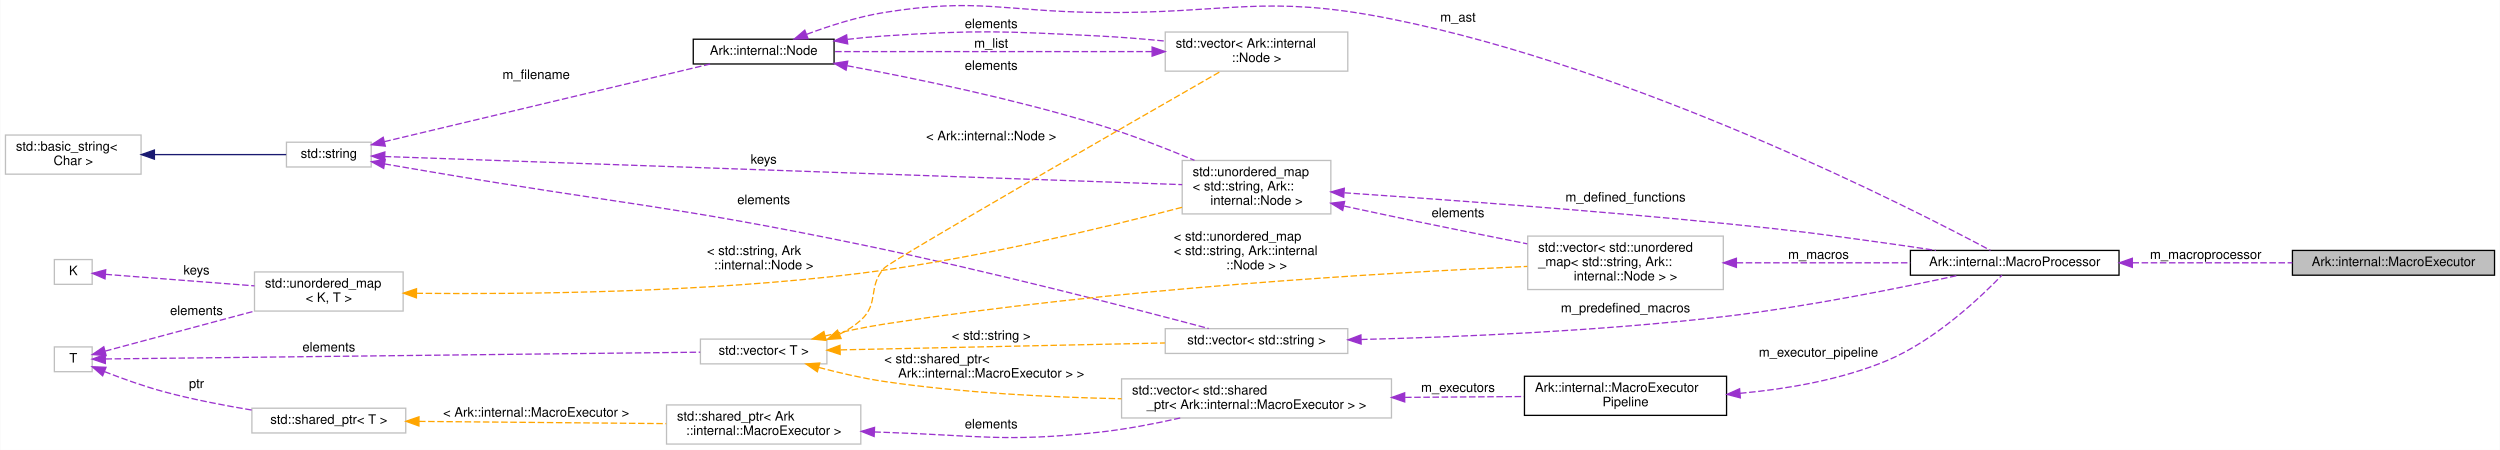
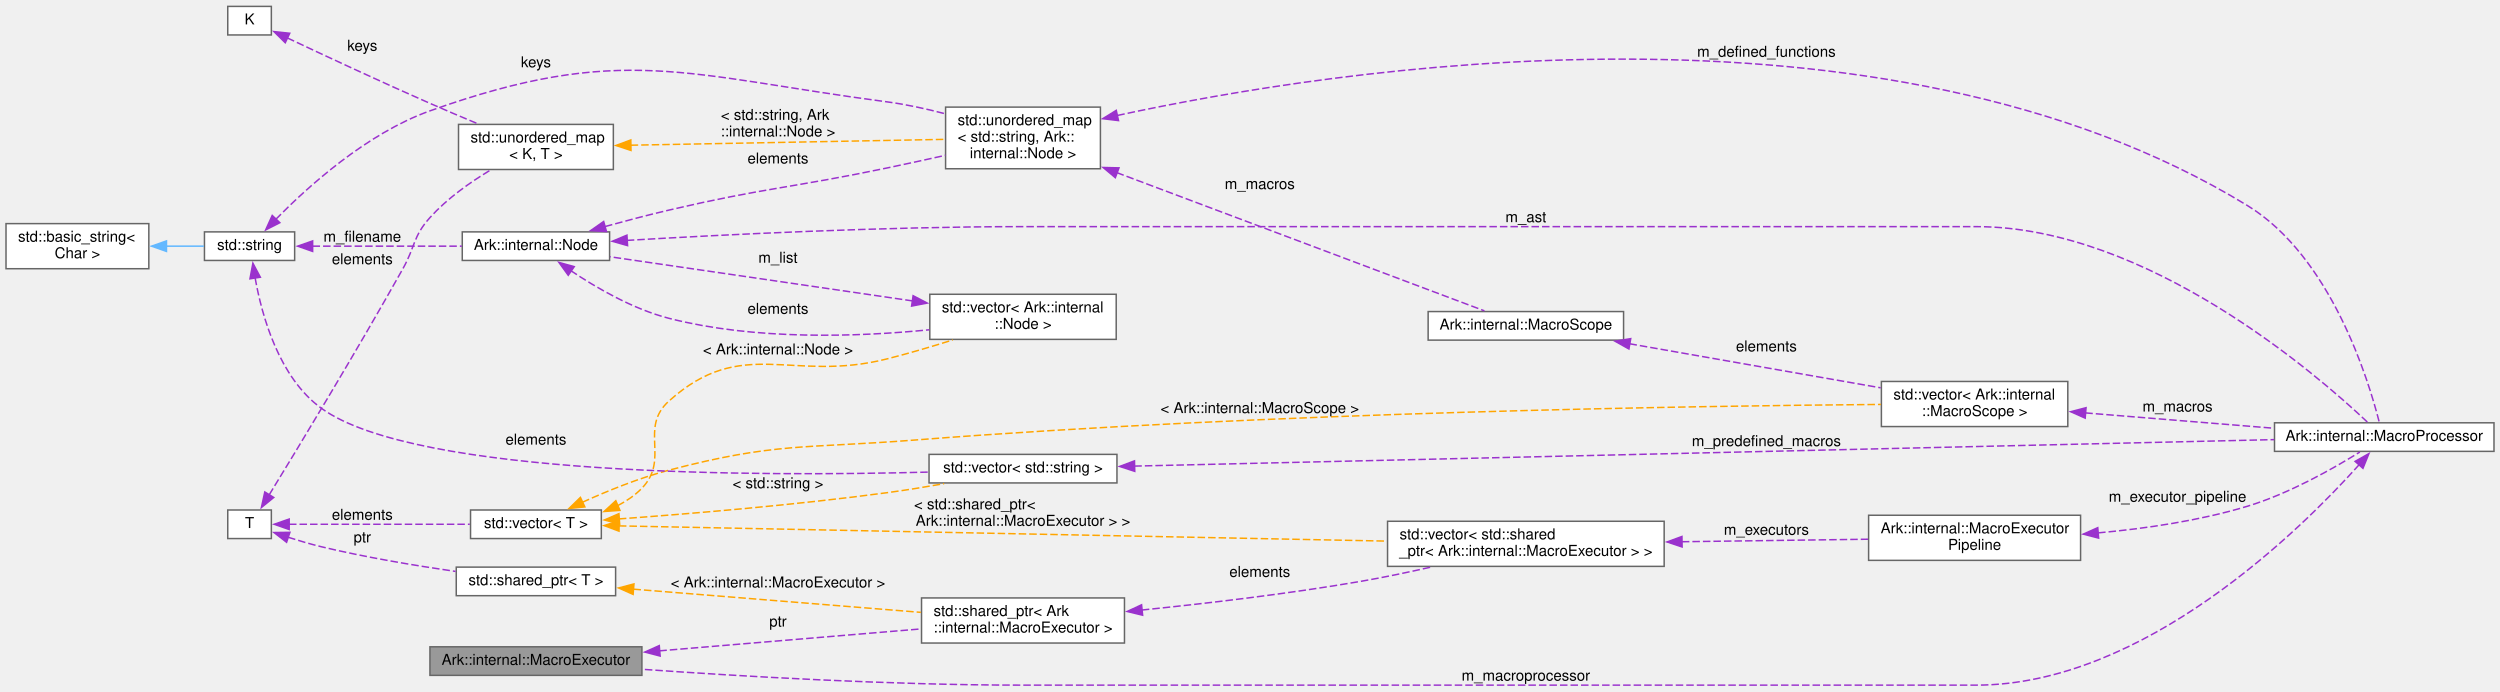
- <svg xmlns="http://www.w3.org/2000/svg" xmlns:xlink="http://www.w3.org/1999/xlink" width="1917pt" height="345pt" viewBox="0.00 0.00 1917.00 345.07">
-   <g id="graph0" class="graph" transform="scale(1 1) rotate(0) translate(4 341.07)">
-     <polygon fill="white" stroke="transparent" points="-4,4 -4,-341.07 1913,-341.07 1913,4 -4,4" />
+ <svg xmlns="http://www.w3.org/2000/svg" xmlns:xlink="http://www.w3.org/1999/xlink" width="1663pt" height="460pt" viewBox="0.00 0.00 1663.00 459.50">
+   <g id="graph0" class="graph" transform="scale(1 1) rotate(0) translate(4 455.5)">
    <g id="node1" class="node">
      <g id="a_node1">
        <a xlink:title="A class that applies macros in a Node.">
-           <polygon fill="#bfbfbf" stroke="black" points="1754,-130 1754,-149 1909,-149 1909,-130 1754,-130" />
-           <text text-anchor="middle" x="1831.5" y="-137" font-family="Helvetica,sans-Serif" font-size="10.00">Ark::internal::MacroExecutor</text>
-         </a>
-       </g>
+           <polygon fill="#999999" stroke="#666666" points="423,-25.5 282,-25.5 282,-6.5 423,-6.5 423,-25.5" />
+           <text text-anchor="middle" x="352.5" y="-13.5" font-family="Helvetica,sans-Serif" font-size="10.00">Ark::internal::MacroExecutor</text>
+         </a>
+       </g>
+     </g>
+     <g id="node16" class="node">
+       <g id="a_node16">
+         <a xlink:title=" ">
+           <polygon fill="white" stroke="#666666" points="744,-58 609,-58 609,-28 744,-28 744,-58" />
+           <text text-anchor="start" x="617" y="-46" font-family="Helvetica,sans-Serif" font-size="10.00">std::shared_ptr&lt; Ark</text>
+           <text text-anchor="middle" x="676.5" y="-35" font-family="Helvetica,sans-Serif" font-size="10.00">::internal::MacroExecutor &gt;</text>
+         </a>
+       </g>
+     </g>
+     <g id="edge21" class="edge">
+       <path fill="none" stroke="#9a32cd" stroke-dasharray="5,2" d="M434.58,-22.8C488.31,-27.3 557.94,-33.14 608.52,-37.38" />
+       <polygon fill="#9a32cd" stroke="#9a32cd" points="435.13,-19.33 424.88,-21.99 434.55,-26.31 435.13,-19.33" />
+       <text text-anchor="middle" x="513.5" y="-39" font-family="Helvetica,sans-Serif" font-size="10.00"> ptr</text>
    </g>
    <g id="node2" class="node">
      <g id="a_node2">
        <a xlink:href="../../d5/db5/classArk_1_1internal_1_1MacroProcessor.html" target="_top" xlink:title="The class handling the macros definitions and calls, given an AST.">
-           <polygon fill="white" stroke="black" points="1461,-130 1461,-149 1621,-149 1621,-130 1461,-130" />
-           <text text-anchor="middle" x="1541" y="-137" font-family="Helvetica,sans-Serif" font-size="10.00">Ark::internal::MacroProcessor</text>
+           <polygon fill="white" stroke="#666666" points="1655,-174.5 1509,-174.5 1509,-155.5 1655,-155.5 1655,-174.5" />
+           <text text-anchor="middle" x="1582" y="-162.5" font-family="Helvetica,sans-Serif" font-size="10.00">Ark::internal::MacroProcessor</text>
        </a>
      </g>
    </g>
    <g id="edge1" class="edge">
-       <path fill="none" stroke="#9a32cd" stroke-dasharray="5,2" d="M1631.32,-139.5C1670.6,-139.5 1716.26,-139.5 1753.95,-139.5" />
-       <polygon fill="#9a32cd" stroke="#9a32cd" points="1631.22,-136 1621.22,-139.5 1631.22,-143 1631.22,-136" />
-       <text text-anchor="middle" x="1687.5" y="-142.5" font-family="Helvetica,sans-Serif" font-size="10.00"> m_macroprocessor</text>
+       <path fill="none" stroke="#9a32cd" stroke-dasharray="5,2" d="M1565.43,-146.77C1526.93,-103.85 1422.22,0 1310.5,0 675.5,0 675.5,0 675.5,0 588.6,0 488.68,-5.88 423.49,-10.52" />
+       <polygon fill="#9a32cd" stroke="#9a32cd" points="1562.59,-148.84 1571.82,-154.04 1567.84,-144.21 1562.59,-148.84" />
+       <text text-anchor="middle" x="1011" y="-3" font-family="Helvetica,sans-Serif" font-size="10.00"> m_macroprocessor</text>
    </g>
    <g id="node3" class="node">
      <g id="a_node3">
        <a xlink:href="../../dc/d9e/classArk_1_1internal_1_1Node.html" target="_top" xlink:title="A node of an Abstract Syntax Tree for ArkScript.">
-           <polygon fill="white" stroke="black" points="527.5,-292 527.5,-311 635.5,-311 635.5,-292 527.5,-292" />
-           <text text-anchor="middle" x="581.5" y="-299" font-family="Helvetica,sans-Serif" font-size="10.00">Ark::internal::Node</text>
+           <polygon fill="white" stroke="#666666" points="401.5,-301.5 303.5,-301.5 303.5,-282.5 401.5,-282.5 401.5,-301.5" />
+           <text text-anchor="middle" x="352.5" y="-289.5" font-family="Helvetica,sans-Serif" font-size="10.00">Ark::internal::Node</text>
        </a>
      </g>
    </g>
    <g id="edge2" class="edge">
-       <path fill="none" stroke="#9a32cd" stroke-dasharray="5,2" d="M614.54,-314.77C631.82,-321.22 653.71,-328.26 674,-331.5 745.98,-343 765.12,-332.31 838,-331.5 938.02,-330.39 964.93,-346.17 1063,-326.5 1251.38,-288.72 1461.45,-181.57 1522.5,-149" />
-       <polygon fill="#9a32cd" stroke="#9a32cd" points="615.53,-311.4 604.94,-311.08 613.02,-317.94 615.53,-311.4" />
-       <text text-anchor="middle" x="1114" y="-324.5" font-family="Helvetica,sans-Serif" font-size="10.00"> m_ast</text>
+       <path fill="none" stroke="#9a32cd" stroke-dasharray="5,2" d="M412.93,-295.84C477.52,-299.67 583.8,-305 675.5,-305 675.5,-305 675.5,-305 1310.5,-305 1424.19,-305 1537.71,-206.25 1571.16,-174.62" />
+       <polygon fill="#9a32cd" stroke="#9a32cd" points="413.46,-292.36 403.27,-295.25 413.04,-299.35 413.46,-292.36" />
+       <text text-anchor="middle" x="1011" y="-308" font-family="Helvetica,sans-Serif" font-size="10.00"> m_ast</text>
+     </g>
+     <g id="node4" class="node">
+       <g id="a_node4">
+         <a xlink:title=" ">
+           <polygon fill="white" stroke="#666666" points="738.5,-260 614.5,-260 614.5,-230 738.5,-230 738.5,-260" />
+           <text text-anchor="start" x="622.5" y="-248" font-family="Helvetica,sans-Serif" font-size="10.00">std::vector&lt; Ark::internal</text>
+           <text text-anchor="middle" x="676.5" y="-237" font-family="Helvetica,sans-Serif" font-size="10.00">::Node &gt;</text>
+         </a>
+       </g>
+     </g>
+     <g id="edge4" class="edge">
+       <path fill="none" stroke="#9a32cd" stroke-dasharray="5,2" d="M375.58,-275.78C392.53,-264.4 417.01,-250.15 441,-244 498.38,-229.29 566.29,-231.63 614.22,-236.38" />
+       <polygon fill="#9a32cd" stroke="#9a32cd" points="374,-272.62 367.78,-281.21 377.99,-278.37 374,-272.62" />
+       <text text-anchor="middle" x="513.5" y="-247" font-family="Helvetica,sans-Serif" font-size="10.00"> elements</text>
+     </g>
+     <g id="node11" class="node">
+       <g id="a_node11">
+         <a xlink:title=" ">
+           <polygon fill="white" stroke="#666666" points="728,-384.5 625,-384.5 625,-343.5 728,-343.5 728,-384.5" />
+           <text text-anchor="start" x="633" y="-372.5" font-family="Helvetica,sans-Serif" font-size="10.00">std::unordered_map</text>
+           <text text-anchor="start" x="633" y="-361.5" font-family="Helvetica,sans-Serif" font-size="10.00">&lt; std::string, Ark::</text>
+           <text text-anchor="middle" x="676.5" y="-350.5" font-family="Helvetica,sans-Serif" font-size="10.00">internal::Node &gt;</text>
+         </a>
+       </g>
+     </g>
+     <g id="edge13" class="edge">
+       <path fill="none" stroke="#9a32cd" stroke-dasharray="5,2" d="M398.46,-305.05C412.07,-308.8 427.1,-312.76 441,-316 504.92,-330.91 521.74,-330.62 586,-344 598.63,-346.63 612.22,-349.6 624.91,-352.43" />
+       <polygon fill="#9a32cd" stroke="#9a32cd" points="399.45,-301.69 388.88,-302.36 397.56,-308.43 399.45,-301.69" />
+       <text text-anchor="middle" x="513.5" y="-347" font-family="Helvetica,sans-Serif" font-size="10.00"> elements</text>
+     </g>
+     <g id="edge3" class="edge">
+       <path fill="none" stroke="#9a32cd" stroke-dasharray="5,2" d="M603.11,-255.57C541.61,-264.54 455.05,-277.18 401.71,-284.96" />
+       <polygon fill="#9a32cd" stroke="#9a32cd" points="603.4,-259.06 612.79,-254.15 602.39,-252.13 603.4,-259.06" />
+       <text text-anchor="middle" x="513.5" y="-281" font-family="Helvetica,sans-Serif" font-size="10.00"> m_list</text>
+     </g>
+     <g id="node5" class="node">
+       <g id="a_node5">
+         <a xlink:title=" ">
+           <polygon fill="white" stroke="#666666" points="396,-116.5 309,-116.5 309,-97.5 396,-97.5 396,-116.5" />
+           <text text-anchor="middle" x="352.5" y="-104.5" font-family="Helvetica,sans-Serif" font-size="10.00">std::vector&lt; T &gt;</text>
+         </a>
+       </g>
+     </g>
+     <g id="edge5" class="edge">
+       <path fill="none" stroke="orange" stroke-dasharray="5,2" d="M406.8,-119.37C412.79,-122.43 418.39,-126.24 423,-131 441.78,-150.38 420.89,-170.99 441,-189 489.9,-232.79 522.36,-200.95 586,-217 600.37,-220.62 615.83,-225.21 629.79,-229.61" />
+       <polygon fill="orange" stroke="orange" points="408.4,-116.25 397.83,-115.5 405.63,-122.68 408.4,-116.25" />
+       <text text-anchor="middle" x="513.5" y="-220" font-family="Helvetica,sans-Serif" font-size="10.00"> &lt; Ark::internal::Node &gt;</text>
+     </g>
+     <g id="node9" class="node">
+       <g id="a_node9">
+         <a xlink:title=" ">
+           <polygon fill="white" stroke="#666666" points="1371.5,-202 1247.5,-202 1247.5,-172 1371.5,-172 1371.5,-202" />
+           <text text-anchor="start" x="1255.5" y="-190" font-family="Helvetica,sans-Serif" font-size="10.00">std::vector&lt; Ark::internal</text>
+           <text text-anchor="middle" x="1309.5" y="-179" font-family="Helvetica,sans-Serif" font-size="10.00">::MacroScope &gt;</text>
+         </a>
+       </g>
+     </g>
+     <g id="edge17" class="edge">
+       <path fill="none" stroke="orange" stroke-dasharray="5,2" d="M383.31,-121.6C399.92,-129.14 421.19,-137.81 441,-143 511.61,-161.5 531.23,-157.31 604,-163 841.3,-181.56 1124.69,-185.77 1247.15,-186.72" />
+       <polygon fill="orange" stroke="orange" points="385.05,-118.55 374.5,-117.5 382.09,-124.9 385.05,-118.55" />
+       <text text-anchor="middle" x="834" y="-181" font-family="Helvetica,sans-Serif" font-size="10.00"> &lt; Ark::internal::MacroScope &gt;</text>
+     </g>
+     <g id="node15" class="node">
+       <g id="a_node15">
+         <a xlink:title=" ">
+           <polygon fill="white" stroke="#666666" points="1103,-109 919,-109 919,-79 1103,-79 1103,-109" />
+           <text text-anchor="start" x="927" y="-97" font-family="Helvetica,sans-Serif" font-size="10.00">std::vector&lt; std::shared</text>
+           <text text-anchor="middle" x="1011" y="-86" font-family="Helvetica,sans-Serif" font-size="10.00">_ptr&lt; Ark::internal::MacroExecutor &gt; &gt;</text>
+         </a>
+       </g>
+     </g>
+     <g id="edge24" class="edge">
+       <path fill="none" stroke="orange" stroke-dasharray="5,2" d="M407.69,-105.93C520.12,-103.7 779.78,-98.56 918.59,-95.81" />
+       <polygon fill="orange" stroke="orange" points="407.76,-102.42 397.83,-106.12 407.9,-109.42 407.76,-102.42" />
+       <text text-anchor="start" x="604" y="-117" font-family="Helvetica,sans-Serif" font-size="10.00"> &lt; std::shared_ptr&lt;</text>
+       <text text-anchor="middle" x="676.5" y="-106" font-family="Helvetica,sans-Serif" font-size="10.00"> Ark::internal::MacroExecutor &gt; &gt;</text>
+     </g>
+     <g id="node18" class="node">
+       <g id="a_node18">
+         <a xlink:title=" ">
+           <polygon fill="white" stroke="#666666" points="739,-153.5 614,-153.5 614,-134.5 739,-134.5 739,-153.5" />
+           <text text-anchor="middle" x="676.5" y="-141.5" font-family="Helvetica,sans-Serif" font-size="10.00">std::vector&lt; std::string &gt;</text>
+         </a>
+       </g>
+     </g>
+     <g id="edge27" class="edge">
+       <path fill="none" stroke="orange" stroke-dasharray="5,2" d="M407.67,-110.56C454.88,-113.97 525.14,-119.83 586,-128 598.36,-129.66 611.61,-131.82 624.03,-134.01" />
+       <polygon fill="orange" stroke="orange" points="408.21,-107.08 397.99,-109.87 407.71,-114.07 408.21,-107.08" />
+       <text text-anchor="middle" x="513.5" y="-131" font-family="Helvetica,sans-Serif" font-size="10.00"> &lt; std::string &gt;</text>
    </g>
    <g id="node6" class="node">
      <g id="a_node6">
        <a xlink:title=" ">
-           <polygon fill="white" stroke="#bfbfbf" points="889.5,-286.5 889.5,-316.5 1029.5,-316.5 1029.5,-286.5 889.5,-286.5" />
-           <text text-anchor="start" x="897.5" y="-304.5" font-family="Helvetica,sans-Serif" font-size="10.00">std::vector&lt; Ark::internal</text>
-           <text text-anchor="middle" x="959.5" y="-293.5" font-family="Helvetica,sans-Serif" font-size="10.00">::Node &gt;</text>
+           <polygon fill="white" stroke="#666666" points="176.5,-116.5 147.5,-116.5 147.5,-97.5 176.5,-97.5 176.5,-116.5" />
+           <text text-anchor="middle" x="162" y="-104.5" font-family="Helvetica,sans-Serif" font-size="10.00">T</text>
        </a>
      </g>
    </g>
    <g id="edge6" class="edge">
-       <path fill="none" stroke="#9a32cd" stroke-dasharray="5,2" d="M645.75,-310.89C655.2,-311.97 664.84,-312.9 674,-313.5 746.73,-318.25 765.2,-317.12 838,-313.5 854.69,-312.67 872.64,-311.2 889.45,-309.56" />
-       <polygon fill="#9a32cd" stroke="#9a32cd" points="645.96,-307.38 635.61,-309.66 645.11,-314.33 645.96,-307.38" />
-       <text text-anchor="middle" x="756" y="-319.5" font-family="Helvetica,sans-Serif" font-size="10.00"> elements</text>
+       <path fill="none" stroke="#9a32cd" stroke-dasharray="5,2" d="M188.23,-107C218.97,-107 271.37,-107 308.51,-107" />
+       <polygon fill="#9a32cd" stroke="#9a32cd" points="188.37,-103.5 178.37,-107 188.37,-110.5 188.37,-103.5" />
+       <text text-anchor="middle" x="237" y="-110" font-family="Helvetica,sans-Serif" font-size="10.00"> elements</text>
+     </g>
+     <g id="node12" class="node">
+       <g id="a_node12">
+         <a xlink:title=" ">
+           <polygon fill="white" stroke="#666666" points="404,-373 301,-373 301,-343 404,-343 404,-373" />
+           <text text-anchor="start" x="309" y="-361" font-family="Helvetica,sans-Serif" font-size="10.00">std::unordered_map</text>
+           <text text-anchor="middle" x="352.5" y="-350" font-family="Helvetica,sans-Serif" font-size="10.00">&lt; K, T &gt;</text>
+         </a>
+       </g>
+     </g>
+     <g id="edge16" class="edge">
+       <path fill="none" stroke="#9a32cd" stroke-dasharray="5,2" d="M175.05,-126.57C194.32,-158 233.04,-221.84 264,-277 272.37,-291.91 270.58,-298.28 282,-311 293.38,-323.68 308.88,-334.59 322.35,-342.69" />
+       <polygon fill="#9a32cd" stroke="#9a32cd" points="178.1,-124.84 169.88,-118.15 172.14,-128.51 178.1,-124.84" />
+       <text text-anchor="middle" x="237" y="-280" font-family="Helvetica,sans-Serif" font-size="10.00"> elements</text>
+     </g>
+     <g id="node17" class="node">
+       <g id="a_node17">
+         <a xlink:title=" ">
+           <polygon fill="white" stroke="#666666" points="405.5,-78.5 299.5,-78.5 299.5,-59.5 405.5,-59.5 405.5,-78.5" />
+           <text text-anchor="middle" x="352.5" y="-66.5" font-family="Helvetica,sans-Serif" font-size="10.00">std::shared_ptr&lt; T &gt;</text>
+         </a>
+       </g>
+     </g>
+     <g id="edge23" class="edge">
+       <path fill="none" stroke="#9a32cd" stroke-dasharray="5,2" d="M187.64,-98.38C194.79,-96.09 202.65,-93.76 210,-92 239.17,-85.02 272.23,-79.51 299.05,-75.64" />
+       <polygon fill="#9a32cd" stroke="#9a32cd" points="186.64,-95.02 178.27,-101.51 188.86,-101.66 186.64,-95.02" />
+       <text text-anchor="middle" x="237" y="-95" font-family="Helvetica,sans-Serif" font-size="10.00"> ptr</text>
+     </g>
+     <g id="node7" class="node">
+       <g id="a_node7">
+         <a xlink:title=" ">
+           <polygon fill="white" stroke="#666666" points="192,-301.5 132,-301.5 132,-282.5 192,-282.5 192,-301.5" />
+           <text text-anchor="middle" x="162" y="-289.5" font-family="Helvetica,sans-Serif" font-size="10.00">std::string</text>
+         </a>
+       </g>
+     </g>
+     <g id="edge7" class="edge">
+       <path fill="none" stroke="#9a32cd" stroke-dasharray="5,2" d="M203.89,-292C233.08,-292 272.46,-292 303.2,-292" />
+       <polygon fill="#9a32cd" stroke="#9a32cd" points="203.97,-288.5 193.97,-292 203.97,-295.5 203.97,-288.5" />
+       <text text-anchor="middle" x="237" y="-295" font-family="Helvetica,sans-Serif" font-size="10.00"> m_filename</text>
+     </g>
+     <g id="edge12" class="edge">
+       <path fill="none" stroke="#9a32cd" stroke-dasharray="5,2" d="M179.38,-309.78C200.62,-331.44 239.97,-367.01 282,-382 409.28,-427.4 452.02,-405.65 586,-388 598.76,-386.32 612.28,-383.34 624.85,-380.05" />
+       <polygon fill="#9a32cd" stroke="#9a32cd" points="182.15,-307.61 172.71,-302.8 177.09,-312.45 182.15,-307.61" />
+       <text text-anchor="middle" x="352.5" y="-411" font-family="Helvetica,sans-Serif" font-size="10.00"> keys</text>
+     </g>
+     <g id="edge26" class="edge">
+       <path fill="none" stroke="#9a32cd" stroke-dasharray="5,2" d="M165.7,-270.98C170.16,-245.78 181.59,-204.41 210,-184 273.07,-138.68 502.27,-138.78 613.75,-141.71" />
+       <polygon fill="#9a32cd" stroke="#9a32cd" points="162.27,-270.27 164.22,-280.69 169.19,-271.33 162.27,-270.27" />
+       <text text-anchor="middle" x="352.5" y="-160" font-family="Helvetica,sans-Serif" font-size="10.00"> elements</text>
+     </g>
+     <g id="node8" class="node">
+       <g id="a_node8">
+         <a xlink:title=" ">
+           <polygon fill="white" stroke="#666666" points="95,-307 0,-307 0,-277 95,-277 95,-307" />
+           <text text-anchor="start" x="8" y="-295" font-family="Helvetica,sans-Serif" font-size="10.00">std::basic_string&lt;</text>
+           <text text-anchor="middle" x="47.5" y="-284" font-family="Helvetica,sans-Serif" font-size="10.00"> Char &gt;</text>
+         </a>
+       </g>
+     </g>
+     <g id="edge8" class="edge">
+       <path fill="none" stroke="#63b8ff" d="M106.59,-292C115.27,-292 123.88,-292 131.6,-292" />
+       <polygon fill="#63b8ff" stroke="#63b8ff" points="106.75,-288.5 96.75,-292 106.75,-295.5 106.75,-288.5" />
+     </g>
+     <g id="edge9" class="edge">
+       <path fill="none" stroke="#9a32cd" stroke-dasharray="5,2" d="M1383.14,-181.09C1422.1,-177.92 1469.95,-174.03 1508.84,-170.87" />
+       <polygon fill="#9a32cd" stroke="#9a32cd" points="1383.07,-177.59 1373.39,-181.89 1383.64,-184.56 1383.07,-177.59" />
+       <text text-anchor="middle" x="1444.5" y="-182" font-family="Helvetica,sans-Serif" font-size="10.00"> m_macros</text>
    </g>
    <g id="node10" class="node">
      <g id="a_node10">
-         <a xlink:title=" ">
-           <polygon fill="white" stroke="#bfbfbf" points="902.5,-177 902.5,-218 1016.5,-218 1016.5,-177 902.5,-177" />
-           <text text-anchor="start" x="910.5" y="-206" font-family="Helvetica,sans-Serif" font-size="10.00">std::unordered_map</text>
-           <text text-anchor="start" x="910.5" y="-195" font-family="Helvetica,sans-Serif" font-size="10.00">&lt; std::string, Ark::</text>
-           <text text-anchor="middle" x="959.5" y="-184" font-family="Helvetica,sans-Serif" font-size="10.00">internal::Node &gt;</text>
-         </a>
-       </g>
+         <a xlink:href="../../d6/d42/classArk_1_1internal_1_1MacroScope.html" target="_top" xlink:title=" ">
+           <polygon fill="white" stroke="#666666" points="1076,-248.5 946,-248.5 946,-229.5 1076,-229.5 1076,-248.5" />
+           <text text-anchor="middle" x="1011" y="-236.5" font-family="Helvetica,sans-Serif" font-size="10.00">Ark::internal::MacroScope</text>
+         </a>
+       </g>
+     </g>
+     <g id="edge10" class="edge">
+       <path fill="none" stroke="#9a32cd" stroke-dasharray="5,2" d="M1079.92,-227.09C1130.25,-218.26 1198.29,-206.33 1247.02,-197.78" />
+       <polygon fill="#9a32cd" stroke="#9a32cd" points="1079.55,-223.6 1070.31,-228.77 1080.76,-230.49 1079.55,-223.6" />
+       <text text-anchor="middle" x="1171" y="-222" font-family="Helvetica,sans-Serif" font-size="10.00"> elements</text>
+     </g>
+     <g id="edge28" class="edge">
+       <path fill="none" stroke="#9a32cd" stroke-dasharray="5,2" d="M739.25,-378.94C883.3,-410.14 1247.75,-467.66 1491,-319 1546.49,-285.09 1571.5,-203.18 1578.7,-174.85" />
+       <polygon fill="#9a32cd" stroke="#9a32cd" points="740.04,-375.53 729.52,-376.79 738.53,-382.36 740.04,-375.53" />
+       <text text-anchor="middle" x="1171" y="-418" font-family="Helvetica,sans-Serif" font-size="10.00"> m_defined_functions</text>
    </g>
    <g id="edge11" class="edge">
-       <path fill="none" stroke="#9a32cd" stroke-dasharray="5,2" d="M645.62,-290.64C697.78,-280.96 773.49,-265.27 838,-245.5 862.87,-237.88 889.82,-227.36 911.92,-218.12" />
-       <polygon fill="#9a32cd" stroke="#9a32cd" points="644.71,-287.25 635.51,-292.5 645.98,-294.13 644.71,-287.25" />
-       <text text-anchor="middle" x="756" y="-287.5" font-family="Helvetica,sans-Serif" font-size="10.00"> elements</text>
-     </g>
-     <g id="node4" class="node">
-       <g id="a_node4">
-         <a xlink:title=" ">
-           <polygon fill="white" stroke="#bfbfbf" points="215.5,-213 215.5,-232 280.5,-232 280.5,-213 215.5,-213" />
-           <text text-anchor="middle" x="248" y="-220" font-family="Helvetica,sans-Serif" font-size="10.00">std::string</text>
-         </a>
-       </g>
-     </g>
-     <g id="edge3" class="edge">
-       <path fill="none" stroke="#9a32cd" stroke-dasharray="5,2" d="M290.57,-232.41C354.74,-247.7 477.12,-276.86 540.39,-291.94" />
-       <polygon fill="#9a32cd" stroke="#9a32cd" points="291.32,-228.99 280.79,-230.07 289.7,-235.8 291.32,-228.99" />
-       <text text-anchor="middle" x="407" y="-280.5" font-family="Helvetica,sans-Serif" font-size="10.00"> m_filename</text>
-     </g>
-     <g id="edge12" class="edge">
-       <path fill="none" stroke="#9a32cd" stroke-dasharray="5,2" d="M290.88,-221.02C412.35,-216.74 764.81,-204.32 902.47,-199.47" />
-       <polygon fill="#9a32cd" stroke="#9a32cd" points="290.73,-217.53 280.86,-221.38 290.98,-224.52 290.73,-217.53" />
-       <text text-anchor="middle" x="581.5" y="-215.5" font-family="Helvetica,sans-Serif" font-size="10.00"> keys</text>
+       <path fill="none" stroke="#9a32cd" stroke-dasharray="5,2" d="M738.8,-340.95C811.89,-313.48 930.77,-268.79 983.44,-248.99" />
+       <polygon fill="#9a32cd" stroke="#9a32cd" points="737.91,-337.55 729.78,-344.35 740.37,-344.1 737.91,-337.55" />
+       <text text-anchor="middle" x="834" y="-330" font-family="Helvetica,sans-Serif" font-size="10.00"> m_macros</text>
+     </g>
+     <g id="edge14" class="edge">
+       <path fill="none" stroke="orange" stroke-dasharray="5,2" d="M415.52,-359.16C476.34,-360.29 567.93,-362 624.6,-363.05" />
+       <polygon fill="orange" stroke="orange" points="415.74,-355.66 405.68,-358.97 415.61,-362.66 415.74,-355.66" />
+       <text text-anchor="start" x="475.5" y="-376" font-family="Helvetica,sans-Serif" font-size="10.00"> &lt; std::string, Ark</text>
+       <text text-anchor="middle" x="513.5" y="-365" font-family="Helvetica,sans-Serif" font-size="10.00">::internal::Node &gt;</text>
    </g>
    <g id="node13" class="node">
      <g id="a_node13">
        <a xlink:title=" ">
-           <polygon fill="white" stroke="#bfbfbf" points="889.5,-70 889.5,-89 1029.5,-89 1029.5,-70 889.5,-70" />
-           <text text-anchor="middle" x="959.5" y="-77" font-family="Helvetica,sans-Serif" font-size="10.00">std::vector&lt; std::string &gt;</text>
-         </a>
-       </g>
-     </g>
-     <g id="edge18" class="edge">
-       <path fill="none" stroke="#9a32cd" stroke-dasharray="5,2" d="M290.72,-215.35C301.86,-213.44 313.89,-211.39 325,-209.5 472.09,-184.48 509.88,-183.69 656,-153.5 753.16,-133.42 866.46,-104.11 922.83,-89.11" />
-       <polygon fill="#9a32cd" stroke="#9a32cd" points="290.06,-211.91 280.8,-217.05 291.25,-218.81 290.06,-211.91" />
-       <text text-anchor="middle" x="581.5" y="-184.5" font-family="Helvetica,sans-Serif" font-size="10.00"> elements</text>
-     </g>
-     <g id="node5" class="node">
-       <g id="a_node5">
-         <a xlink:title=" ">
-           <polygon fill="white" stroke="#bfbfbf" points="0,-207.5 0,-237.5 104,-237.5 104,-207.5 0,-207.5" />
-           <text text-anchor="start" x="8" y="-225.5" font-family="Helvetica,sans-Serif" font-size="10.00">std::basic_string&lt;</text>
-           <text text-anchor="middle" x="52" y="-214.5" font-family="Helvetica,sans-Serif" font-size="10.00"> Char &gt;</text>
-         </a>
-       </g>
-     </g>
-     <g id="edge4" class="edge">
-       <path fill="none" stroke="midnightblue" d="M114.39,-222.5C147.91,-222.5 188.01,-222.5 215.27,-222.5" />
-       <polygon fill="midnightblue" stroke="midnightblue" points="114.23,-219 104.22,-222.5 114.22,-226 114.23,-219" />
-     </g>
-     <g id="edge5" class="edge">
-       <path fill="none" stroke="#9a32cd" stroke-dasharray="5,2" d="M879.31,-301.5C806.02,-301.5 699.09,-301.5 635.57,-301.5" />
-       <polygon fill="#9a32cd" stroke="#9a32cd" points="879.42,-305 889.42,-301.5 879.42,-298 879.42,-305" />
-       <text text-anchor="middle" x="756" y="-304.5" font-family="Helvetica,sans-Serif" font-size="10.00"> m_list</text>
-     </g>
-     <g id="node7" class="node">
-       <g id="a_node7">
-         <a xlink:title=" ">
-           <polygon fill="white" stroke="#bfbfbf" points="533,-62 533,-81 630,-81 630,-62 533,-62" />
-           <text text-anchor="middle" x="581.5" y="-69" font-family="Helvetica,sans-Serif" font-size="10.00">std::vector&lt; T &gt;</text>
-         </a>
-       </g>
-     </g>
-     <g id="edge7" class="edge">
-       <path fill="none" stroke="orange" stroke-dasharray="5,2" d="M639.76,-84.78C645.65,-87.67 651.22,-91.2 656,-95.5 670.5,-108.53 660.96,-121.01 674,-135.5 678.96,-141.01 862.79,-246.65 932.27,-286.48" />
-       <polygon fill="orange" stroke="orange" points="640.87,-81.45 630.3,-80.72 638.11,-87.88 640.87,-81.45" />
-       <text text-anchor="middle" x="756" y="-233.5" font-family="Helvetica,sans-Serif" font-size="10.00"> &lt; Ark::internal::Node &gt;</text>
-     </g>
-     <g id="node9" class="node">
-       <g id="a_node9">
-         <a xlink:title=" ">
-           <polygon fill="white" stroke="#bfbfbf" points="1167.5,-119 1167.5,-160 1317.5,-160 1317.5,-119 1167.5,-119" />
-           <text text-anchor="start" x="1175.5" y="-148" font-family="Helvetica,sans-Serif" font-size="10.00">std::vector&lt; std::unordered</text>
-           <text text-anchor="start" x="1175.5" y="-137" font-family="Helvetica,sans-Serif" font-size="10.00">_map&lt; std::string, Ark::</text>
-           <text text-anchor="middle" x="1242.5" y="-126" font-family="Helvetica,sans-Serif" font-size="10.00">internal::Node &gt; &gt;</text>
-         </a>
-       </g>
-     </g>
-     <g id="edge16" class="edge">
-       <path fill="none" stroke="orange" stroke-dasharray="5,2" d="M628.51,-83.41C642.98,-86.79 659.08,-90.18 674,-92.5 849.6,-119.78 1058.39,-131.92 1167.19,-136.74" />
-       <polygon fill="orange" stroke="orange" points="629.32,-80.01 618.78,-81.08 627.69,-86.81 629.32,-80.01" />
-       <text text-anchor="start" x="896" y="-156.5" font-family="Helvetica,sans-Serif" font-size="10.00"> &lt; std::unordered_map</text>
-       <text text-anchor="start" x="896" y="-145.5" font-family="Helvetica,sans-Serif" font-size="10.00">&lt; std::string, Ark::internal</text>
-       <text text-anchor="middle" x="959.5" y="-134.5" font-family="Helvetica,sans-Serif" font-size="10.00">::Node &gt; &gt;</text>
-     </g>
-     <g id="edge19" class="edge">
-       <path fill="none" stroke="orange" stroke-dasharray="5,2" d="M640.5,-72.73C707.54,-74.16 817.79,-76.51 889.26,-78.03" />
-       <polygon fill="orange" stroke="orange" points="640.19,-69.23 630.12,-72.51 640.04,-76.23 640.19,-69.23" />
-       <text text-anchor="middle" x="756" y="-80.5" font-family="Helvetica,sans-Serif" font-size="10.00"> &lt; std::string &gt;</text>
-     </g>
-     <g id="node15" class="node">
-       <g id="a_node15">
-         <a xlink:title=" ">
-           <polygon fill="white" stroke="#bfbfbf" points="856,-20.5 856,-50.5 1063,-50.5 1063,-20.5 856,-20.5" />
-           <text text-anchor="start" x="864" y="-38.5" font-family="Helvetica,sans-Serif" font-size="10.00">std::vector&lt; std::shared</text>
-           <text text-anchor="middle" x="959.5" y="-27.5" font-family="Helvetica,sans-Serif" font-size="10.00">_ptr&lt; Ark::internal::MacroExecutor &gt; &gt;</text>
-         </a>
-       </g>
-     </g>
-     <g id="edge26" class="edge">
-       <path fill="none" stroke="orange" stroke-dasharray="5,2" d="M623.81,-59.25C639.4,-55.12 657.38,-50.94 674,-48.5 733.92,-39.69 801.64,-36.34 855.98,-35.23" />
-       <polygon fill="orange" stroke="orange" points="622.67,-55.93 613.95,-61.94 624.51,-62.68 622.67,-55.93" />
-       <text text-anchor="start" x="674" y="-62.5" font-family="Helvetica,sans-Serif" font-size="10.00"> &lt; std::shared_ptr&lt;</text>
-       <text text-anchor="middle" x="756" y="-51.5" font-family="Helvetica,sans-Serif" font-size="10.00"> Ark::internal::MacroExecutor &gt; &gt;</text>
-     </g>
-     <g id="node8" class="node">
-       <g id="a_node8">
-         <a xlink:title=" ">
-           <polygon fill="white" stroke="#bfbfbf" points="37.5,-56 37.5,-75 66.5,-75 66.5,-56 37.5,-56" />
-           <text text-anchor="middle" x="52" y="-63" font-family="Helvetica,sans-Serif" font-size="10.00">T</text>
-         </a>
-       </g>
-     </g>
-     <g id="edge8" class="edge">
-       <path fill="none" stroke="#9a32cd" stroke-dasharray="5,2" d="M76.71,-65.77C157.56,-66.69 423.39,-69.71 532.8,-70.96" />
-       <polygon fill="#9a32cd" stroke="#9a32cd" points="76.61,-62.27 66.57,-65.65 76.53,-69.27 76.61,-62.27" />
-       <text text-anchor="middle" x="248" y="-71.5" font-family="Helvetica,sans-Serif" font-size="10.00"> elements</text>
-     </g>
-     <g id="node11" class="node">
-       <g id="a_node11">
-         <a xlink:title=" ">
-           <polygon fill="white" stroke="#bfbfbf" points="191,-102.5 191,-132.5 305,-132.5 305,-102.5 191,-102.5" />
-           <text text-anchor="start" x="199" y="-120.5" font-family="Helvetica,sans-Serif" font-size="10.00">std::unordered_map</text>
-           <text text-anchor="middle" x="248" y="-109.5" font-family="Helvetica,sans-Serif" font-size="10.00">&lt; K, T &gt;</text>
+           <polygon fill="white" stroke="#666666" points="176.5,-451.5 147.5,-451.5 147.5,-432.5 176.5,-432.5 176.5,-451.5" />
+           <text text-anchor="middle" x="162" y="-439.5" font-family="Helvetica,sans-Serif" font-size="10.00">K</text>
        </a>
      </g>
    </g>
    <g id="edge15" class="edge">
-       <path fill="none" stroke="#9a32cd" stroke-dasharray="5,2" d="M76.4,-71.77C104.6,-79.33 152.94,-92.29 190.98,-102.48" />
-       <polygon fill="#9a32cd" stroke="#9a32cd" points="77.21,-68.36 66.64,-69.16 75.39,-75.13 77.21,-68.36" />
-       <text text-anchor="middle" x="146.5" y="-99.5" font-family="Helvetica,sans-Serif" font-size="10.00"> elements</text>
-     </g>
-     <g id="node17" class="node">
-       <g id="a_node17">
-         <a xlink:title=" ">
-           <polygon fill="white" stroke="#bfbfbf" points="189,-9 189,-28 307,-28 307,-9 189,-9" />
-           <text text-anchor="middle" x="248" y="-16" font-family="Helvetica,sans-Serif" font-size="10.00">std::shared_ptr&lt; T &gt;</text>
-         </a>
-       </g>
-     </g>
-     <g id="edge25" class="edge">
-       <path fill="none" stroke="#9a32cd" stroke-dasharray="5,2" d="M75.84,-56.09C89.13,-50.91 106.3,-44.69 122,-40.5 143.61,-34.73 167.73,-30.08 188.98,-26.56" />
-       <polygon fill="#9a32cd" stroke="#9a32cd" points="74.52,-52.85 66.52,-59.81 77.11,-59.36 74.52,-52.85" />
-       <text text-anchor="middle" x="146.5" y="-43.5" font-family="Helvetica,sans-Serif" font-size="10.00"> ptr</text>
-     </g>
-     <g id="edge9" class="edge">
-       <path fill="none" stroke="#9a32cd" stroke-dasharray="5,2" d="M1327.72,-139.5C1369.56,-139.5 1419.81,-139.5 1460.92,-139.5" />
-       <polygon fill="#9a32cd" stroke="#9a32cd" points="1327.55,-136 1317.55,-139.5 1327.55,-143 1327.55,-136" />
-       <text text-anchor="middle" x="1390.5" y="-142.5" font-family="Helvetica,sans-Serif" font-size="10.00"> m_macros</text>
-     </g>
-     <g id="edge20" class="edge">
-       <path fill="none" stroke="#9a32cd" stroke-dasharray="5,2" d="M1026.92,-193.2C1099.12,-188.32 1217.88,-179.7 1320,-169.5 1374.8,-164.03 1388.45,-162.04 1443,-154.5 1455.15,-152.82 1468.14,-150.9 1480.54,-149" />
-       <polygon fill="#9a32cd" stroke="#9a32cd" points="1026.35,-189.73 1016.61,-193.89 1026.82,-196.71 1026.35,-189.73" />
-       <text text-anchor="middle" x="1242.5" y="-186.5" font-family="Helvetica,sans-Serif" font-size="10.00"> m_defined_functions</text>
-     </g>
-     <g id="edge10" class="edge">
-       <path fill="none" stroke="#9a32cd" stroke-dasharray="5,2" d="M1026.75,-183.01C1044.37,-179.21 1063.4,-175.15 1081,-171.5 1109.1,-165.67 1140.01,-159.46 1167.14,-154.07" />
-       <polygon fill="#9a32cd" stroke="#9a32cd" points="1025.59,-179.68 1016.56,-185.21 1027.07,-186.52 1025.59,-179.68" />
-       <text text-anchor="middle" x="1114" y="-174.5" font-family="Helvetica,sans-Serif" font-size="10.00"> elements</text>
-     </g>
-     <g id="edge13" class="edge">
-       <path fill="none" stroke="orange" stroke-dasharray="5,2" d="M315.24,-116.12C396.03,-115.29 536.59,-116.54 656,-131.5 743.07,-142.41 842.11,-166.24 902.44,-182.08" />
-       <polygon fill="orange" stroke="orange" points="315.17,-112.62 305.21,-116.24 315.25,-119.62 315.17,-112.62" />
-       <text text-anchor="start" x="538" y="-145.5" font-family="Helvetica,sans-Serif" font-size="10.00"> &lt; std::string, Ark</text>
-       <text text-anchor="middle" x="581.5" y="-134.5" font-family="Helvetica,sans-Serif" font-size="10.00">::internal::Node &gt;</text>
-     </g>
-     <g id="node12" class="node">
-       <g id="a_node12">
-         <a xlink:title=" ">
-           <polygon fill="white" stroke="#bfbfbf" points="37.5,-123 37.5,-142 66.5,-142 66.5,-123 37.5,-123" />
-           <text text-anchor="middle" x="52" y="-130" font-family="Helvetica,sans-Serif" font-size="10.00">K</text>
-         </a>
-       </g>
-     </g>
-     <g id="edge14" class="edge">
-       <path fill="none" stroke="#9a32cd" stroke-dasharray="5,2" d="M76.78,-130.66C105.03,-128.48 153.11,-124.76 190.98,-121.83" />
-       <polygon fill="#9a32cd" stroke="#9a32cd" points="76.34,-127.18 66.64,-131.45 76.88,-134.16 76.34,-127.18" />
-       <text text-anchor="middle" x="146.5" y="-130.5" font-family="Helvetica,sans-Serif" font-size="10.00"> keys</text>
-     </g>
-     <g id="edge17" class="edge">
-       <path fill="none" stroke="#9a32cd" stroke-dasharray="5,2" d="M1039.69,-80.7C1112.7,-82.51 1223.98,-87.07 1320,-98.5 1382.5,-105.94 1454,-120.38 1498.08,-129.99" />
-       <polygon fill="#9a32cd" stroke="#9a32cd" points="1039.73,-77.2 1029.65,-80.46 1039.56,-84.2 1039.73,-77.2" />
-       <text text-anchor="middle" x="1242.5" y="-101.5" font-family="Helvetica,sans-Serif" font-size="10.00"> m_predefined_macros</text>
+       <path fill="none" stroke="#9a32cd" stroke-dasharray="5,2" d="M187.11,-430.53C211.06,-419.22 248.9,-401.55 282,-387 292.29,-382.48 303.51,-377.72 313.88,-373.4" />
+       <polygon fill="#9a32cd" stroke="#9a32cd" points="185.75,-427.3 178.21,-434.75 188.75,-433.63 185.75,-427.3" />
+       <text text-anchor="middle" x="237" y="-422" font-family="Helvetica,sans-Serif" font-size="10.00"> keys</text>
    </g>
    <g id="node14" class="node">
      <g id="a_node14">
        <a xlink:href="../../d7/d22/classArk_1_1internal_1_1MacroExecutorPipeline.html" target="_top" xlink:title="The class that initializes the MacroExecutors.">
-           <polygon fill="white" stroke="black" points="1165,-22.5 1165,-52.5 1320,-52.5 1320,-22.5 1165,-22.5" />
-           <text text-anchor="start" x="1173" y="-40.5" font-family="Helvetica,sans-Serif" font-size="10.00">Ark::internal::MacroExecutor</text>
-           <text text-anchor="middle" x="1242.5" y="-29.5" font-family="Helvetica,sans-Serif" font-size="10.00">Pipeline</text>
-         </a>
-       </g>
-     </g>
-     <g id="edge21" class="edge">
-       <path fill="none" stroke="#9a32cd" stroke-dasharray="5,2" d="M1330.31,-39.41C1366.3,-42.68 1407.78,-49.76 1443,-64.5 1480.11,-80.03 1515.3,-113.51 1531.17,-129.97" />
-       <polygon fill="#9a32cd" stroke="#9a32cd" points="1330.56,-35.92 1320.31,-38.59 1329.99,-42.9 1330.56,-35.92" />
-       <text text-anchor="middle" x="1390.5" y="-67.5" font-family="Helvetica,sans-Serif" font-size="10.00"> m_executor_pipeline</text>
+           <polygon fill="white" stroke="#666666" points="1380,-113 1239,-113 1239,-83 1380,-83 1380,-113" />
+           <text text-anchor="start" x="1247" y="-101" font-family="Helvetica,sans-Serif" font-size="10.00">Ark::internal::MacroExecutor</text>
+           <text text-anchor="middle" x="1309.5" y="-90" font-family="Helvetica,sans-Serif" font-size="10.00">Pipeline</text>
+         </a>
+       </g>
+     </g>
+     <g id="edge18" class="edge">
+       <path fill="none" stroke="#9a32cd" stroke-dasharray="5,2" d="M1391.64,-101.27C1423.17,-104.13 1459.27,-109.39 1491,-119 1518.88,-127.45 1548.44,-144.28 1565.79,-155.07" />
+       <polygon fill="#9a32cd" stroke="#9a32cd" points="1392.01,-97.79 1381.75,-100.44 1391.43,-104.76 1392.01,-97.79" />
+       <text text-anchor="middle" x="1444.5" y="-122" font-family="Helvetica,sans-Serif" font-size="10.00"> m_executor_pipeline</text>
+     </g>
+     <g id="edge19" class="edge">
+       <path fill="none" stroke="#9a32cd" stroke-dasharray="5,2" d="M1114.77,-95.39C1155.67,-95.94 1201.69,-96.56 1238.61,-97.06" />
+       <polygon fill="#9a32cd" stroke="#9a32cd" points="1114.94,-91.89 1104.89,-95.25 1114.84,-98.89 1114.94,-91.89" />
+       <text text-anchor="middle" x="1171" y="-100" font-family="Helvetica,sans-Serif" font-size="10.00"> m_executors</text>
+     </g>
+     <g id="edge20" class="edge">
+       <path fill="none" stroke="#9a32cd" stroke-dasharray="5,2" d="M755.54,-49.96C798.6,-54.33 852.94,-60.72 901,-69 916.31,-71.64 932.69,-75.07 947.98,-78.54" />
+       <polygon fill="#9a32cd" stroke="#9a32cd" points="756.08,-46.5 745.78,-48.99 755.38,-53.46 756.08,-46.5" />
+       <text text-anchor="middle" x="834" y="-72" font-family="Helvetica,sans-Serif" font-size="10.00"> elements</text>
    </g>
    <g id="edge22" class="edge">
-       <path fill="none" stroke="#9a32cd" stroke-dasharray="5,2" d="M1073.45,-36.3C1104.08,-36.52 1136.53,-36.75 1164.67,-36.95" />
-       <polygon fill="#9a32cd" stroke="#9a32cd" points="1073.16,-32.8 1063.14,-36.23 1073.12,-39.8 1073.16,-32.8" />
-       <text text-anchor="middle" x="1114" y="-40.5" font-family="Helvetica,sans-Serif" font-size="10.00"> m_executors</text>
-     </g>
-     <g id="node16" class="node">
-       <g id="a_node16">
-         <a xlink:title=" ">
-           <polygon fill="white" stroke="#bfbfbf" points="507,-0.5 507,-30.5 656,-30.5 656,-0.5 507,-0.5" />
-           <text text-anchor="start" x="515" y="-18.5" font-family="Helvetica,sans-Serif" font-size="10.00">std::shared_ptr&lt; Ark</text>
-           <text text-anchor="middle" x="581.5" y="-7.5" font-family="Helvetica,sans-Serif" font-size="10.00">::internal::MacroExecutor &gt;</text>
-         </a>
-       </g>
-     </g>
-     <g id="edge23" class="edge">
-       <path fill="none" stroke="#9a32cd" stroke-dasharray="5,2" d="M666.38,-9.78C668.95,-9.68 671.49,-9.58 674,-9.5 746.85,-7.11 765.52,-1.77 838,-9.5 858.75,-11.71 881.17,-16.01 900.98,-20.49" />
-       <polygon fill="#9a32cd" stroke="#9a32cd" points="666.22,-6.29 656.39,-10.24 666.54,-13.28 666.22,-6.29" />
-       <text text-anchor="middle" x="756" y="-12.5" font-family="Helvetica,sans-Serif" font-size="10.00"> elements</text>
-     </g>
-     <g id="edge24" class="edge">
-       <path fill="none" stroke="orange" stroke-dasharray="5,2" d="M317.16,-17.88C372.39,-17.38 450.08,-16.68 506.75,-16.17" />
-       <polygon fill="orange" stroke="orange" points="317.09,-14.38 307.12,-17.97 317.15,-21.38 317.09,-14.38" />
-       <text text-anchor="middle" x="407" y="-21.5" font-family="Helvetica,sans-Serif" font-size="10.00"> &lt; Ark::internal::MacroExecutor &gt;</text>
+       <path fill="none" stroke="orange" stroke-dasharray="5,2" d="M417.36,-63.84C472.65,-59.38 552.35,-52.94 608.53,-48.41" />
+       <polygon fill="orange" stroke="orange" points="417.15,-60.35 407.46,-64.64 417.71,-67.33 417.15,-60.35" />
+       <text text-anchor="middle" x="513.5" y="-65" font-family="Helvetica,sans-Serif" font-size="10.00"> &lt; Ark::internal::MacroExecutor &gt;</text>
+     </g>
+     <g id="edge25" class="edge">
+       <path fill="none" stroke="#9a32cd" stroke-dasharray="5,2" d="M750.55,-145.7C920.32,-149.64 1339.85,-159.4 1508.8,-163.32" />
+       <polygon fill="#9a32cd" stroke="#9a32cd" points="750.84,-142.2 740.76,-145.47 750.67,-149.2 750.84,-142.2" />
+       <text text-anchor="middle" x="1171" y="-159" font-family="Helvetica,sans-Serif" font-size="10.00"> m_predefined_macros</text>
    </g>
  </g>
</svg>
